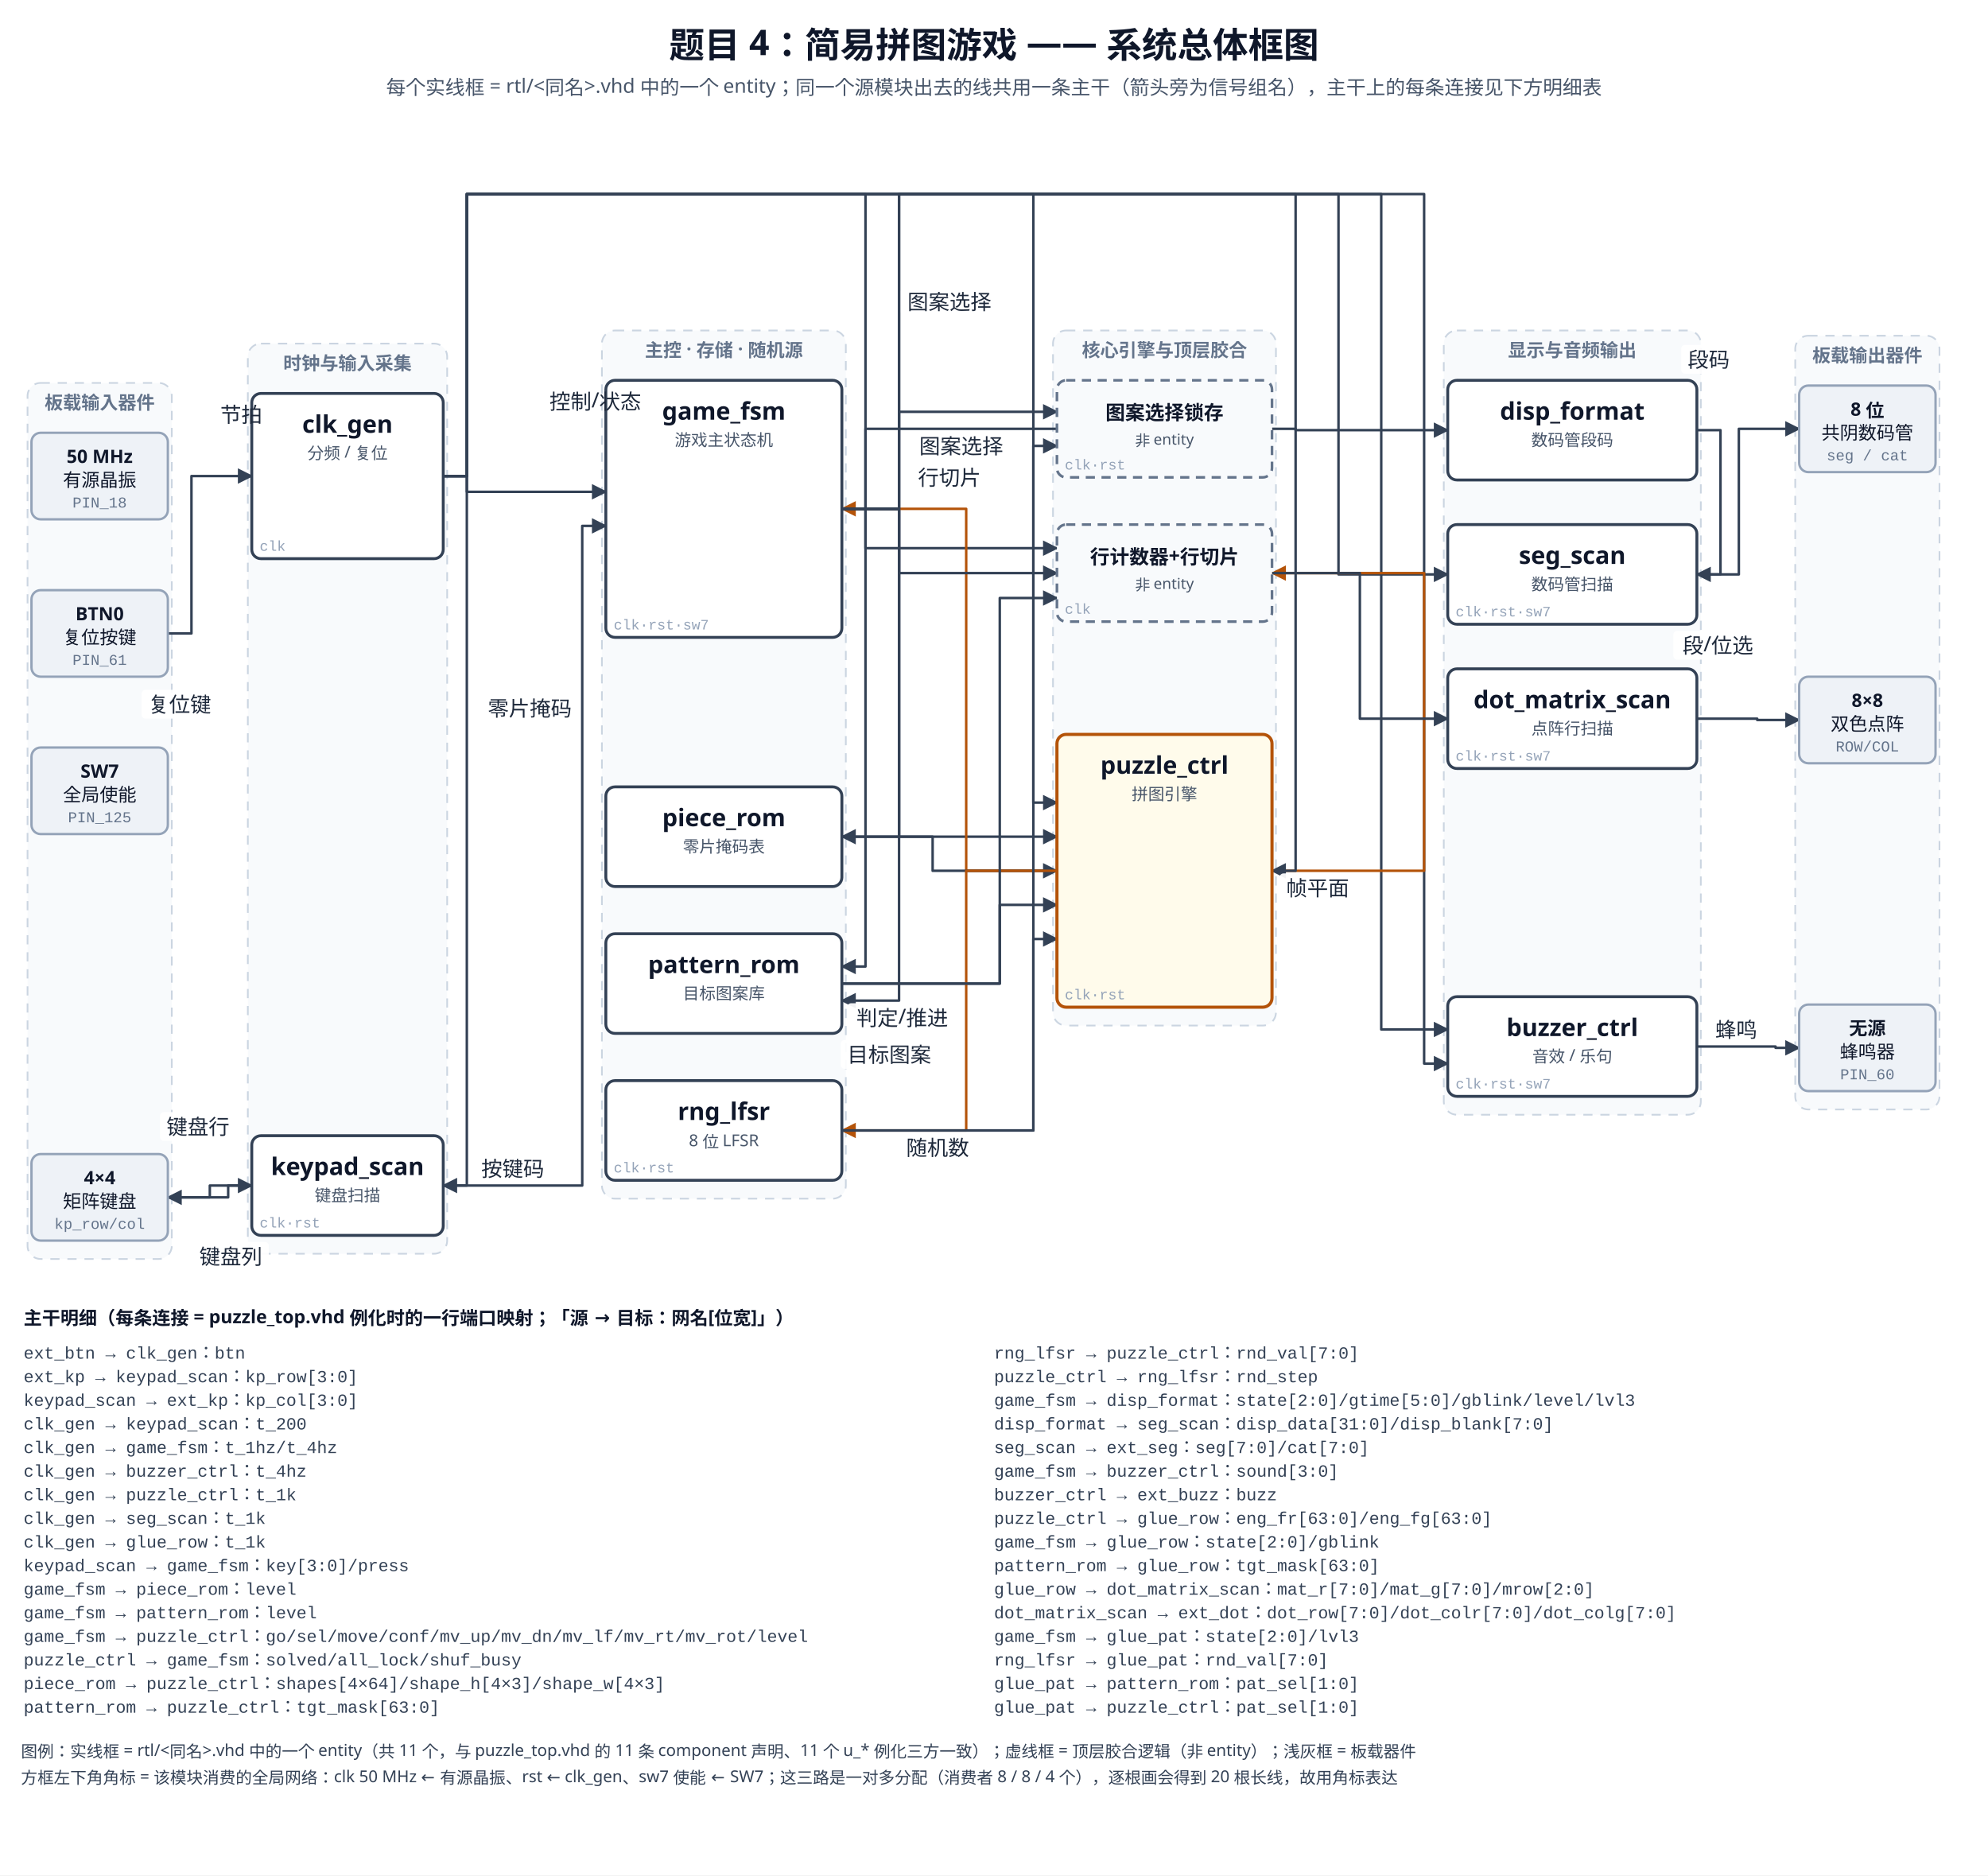
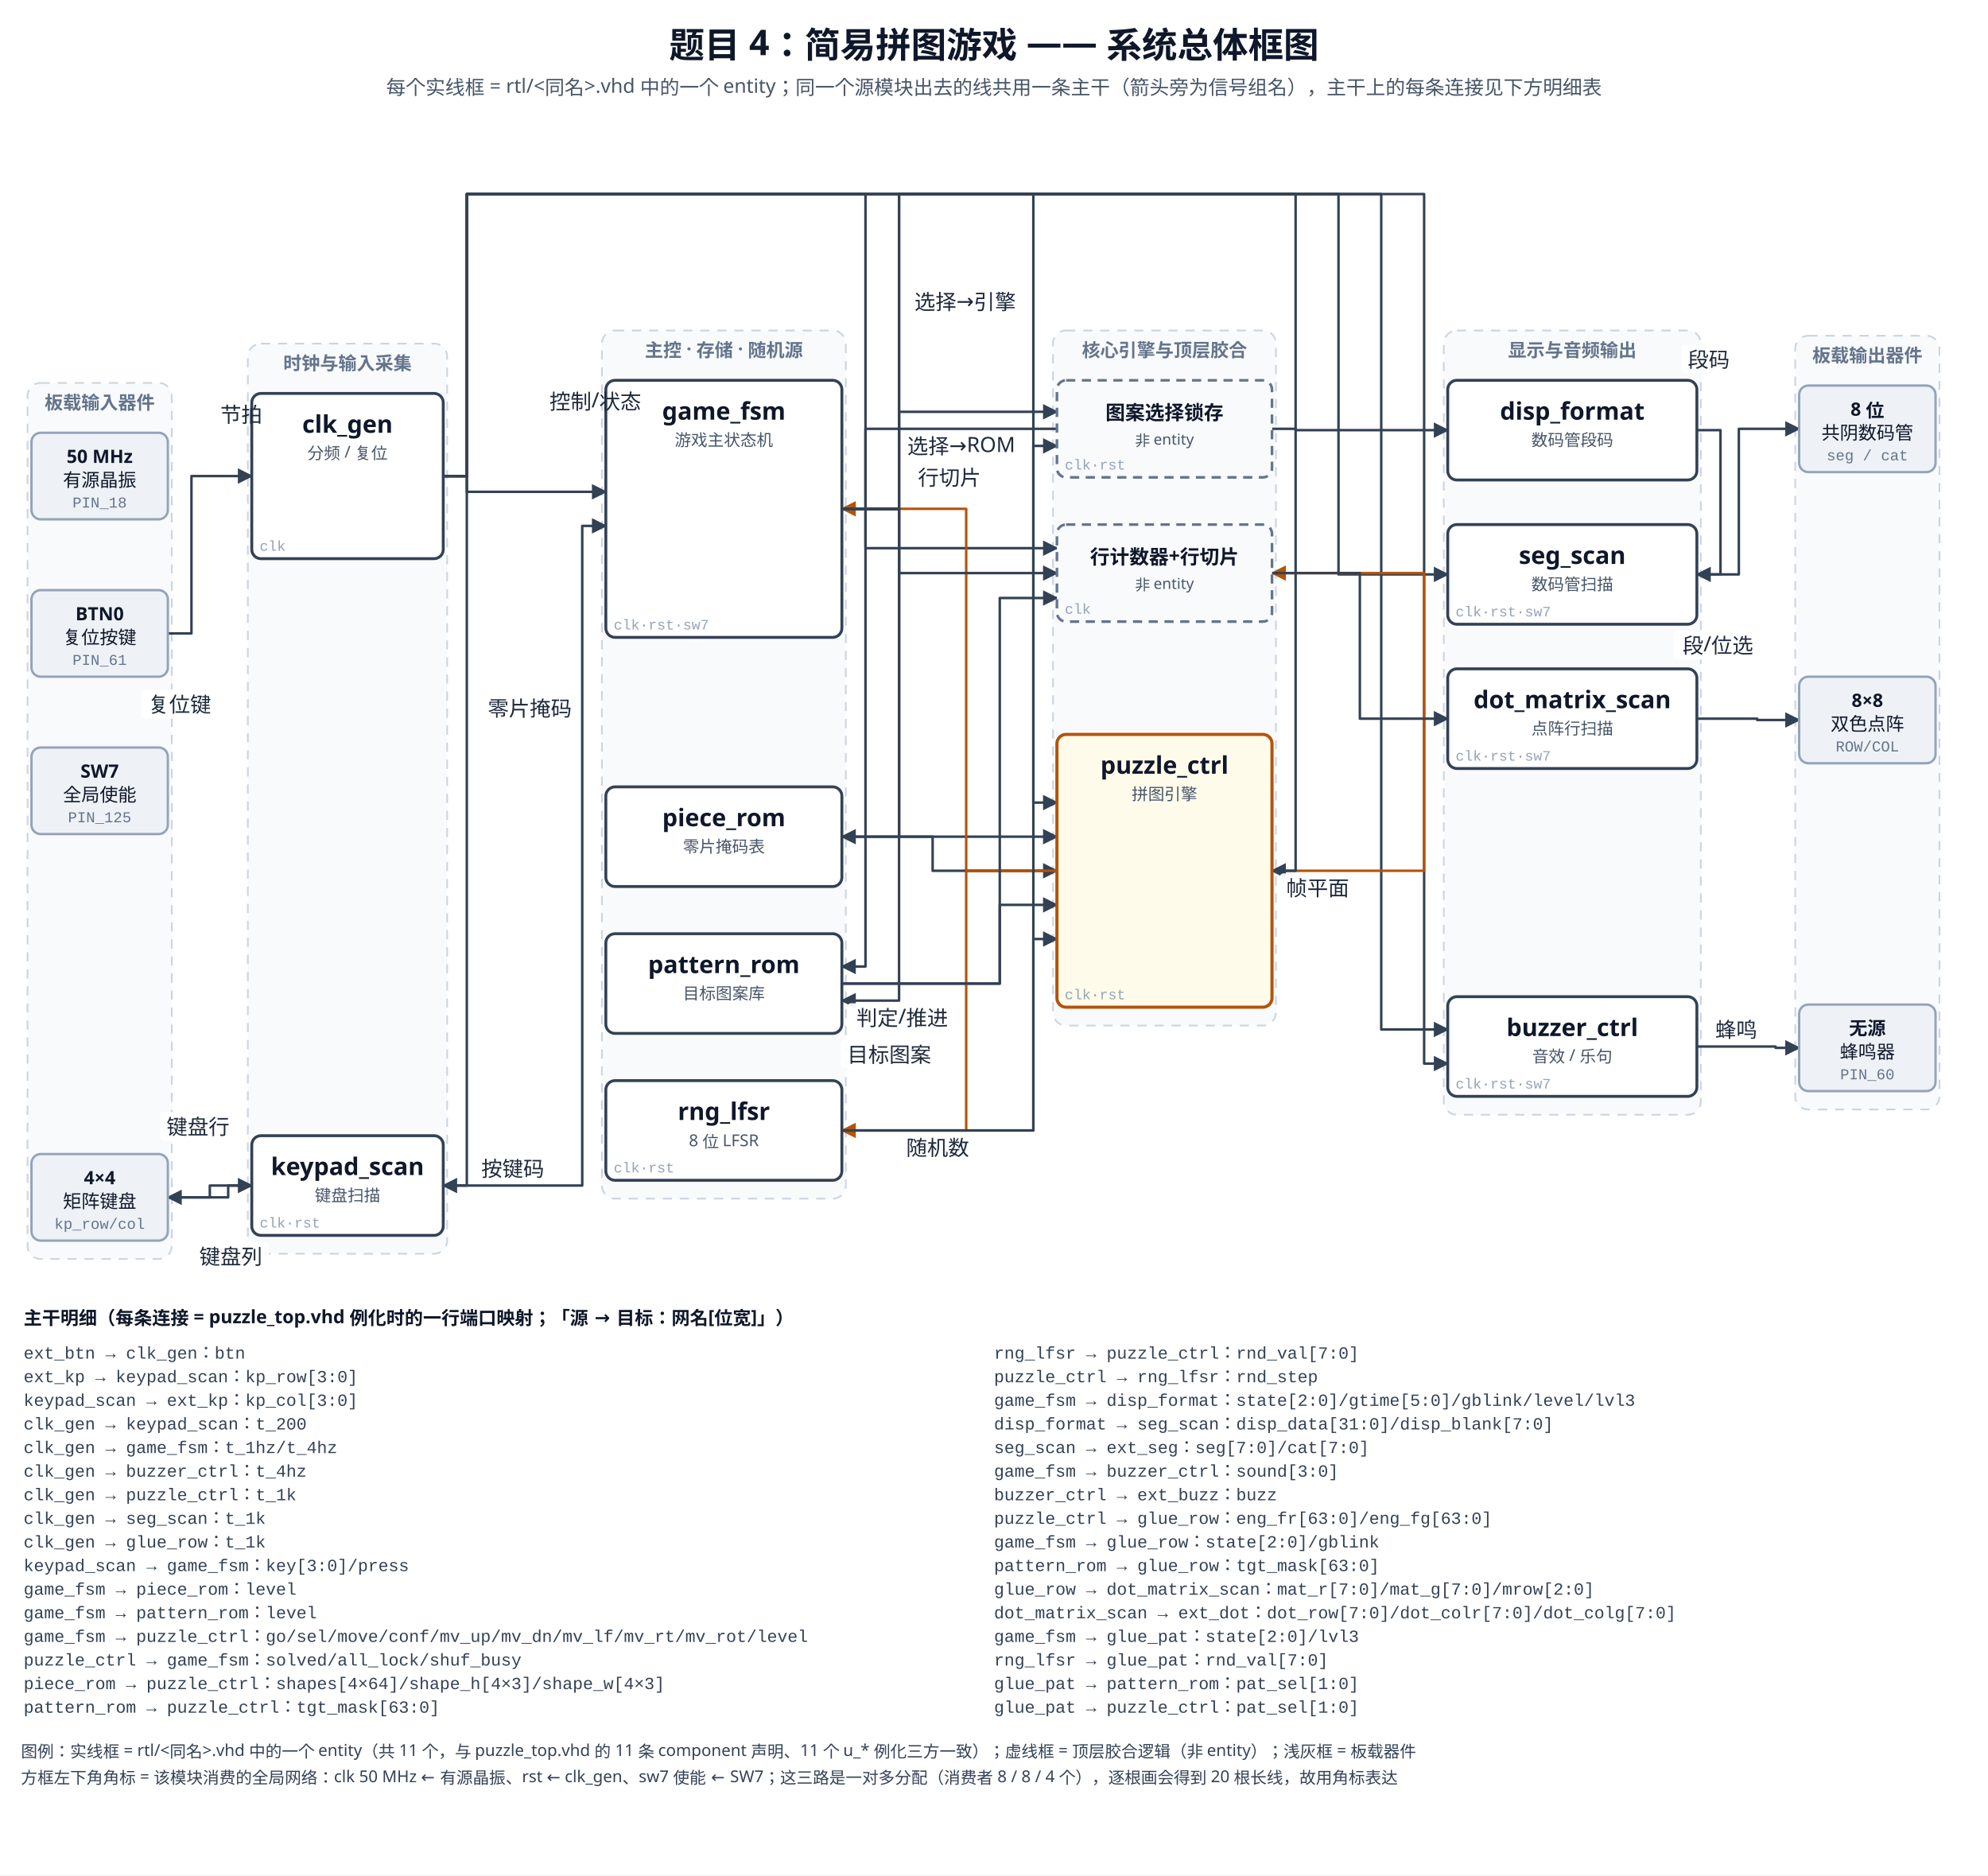
<svg xmlns="http://www.w3.org/2000/svg" width="1516" height="1430" viewBox="0 0 1516 1430">
  <defs>
    <marker id="ar" viewBox="0 0 10 10" refX="9" refY="5" markerWidth="6.2" markerHeight="6.2" orient="auto-start-reverse">
      <path d="M 0 0 L 10 5 L 0 10 z" fill="#334155" />
    </marker>
    <marker id="ar2" viewBox="0 0 10 10" refX="9" refY="5" markerWidth="6.2" markerHeight="6.2" orient="auto-start-reverse">
      <path d="M 0 0 L 10 5 L 0 10 z" fill="#b45309" />
    </marker>
  </defs>
  <rect width="1516" height="1430" fill="#ffffff" />
  <text x="758" y="44" font-family="Microsoft YaHei, SimSun, sans-serif" font-size="27" font-weight="bold" fill="#0f172a" text-anchor="middle">题目 4：简易拼图游戏 —— 系统总体框图</text>
  <text x="758" y="72" font-family="Microsoft YaHei, SimSun, sans-serif" font-size="15" fill="#475569" text-anchor="middle">每个实线框 = rtl/&lt;同名&gt;.vhd 中的一个 entity；同一个源模块出去的线共用一条主干（箭头旁为信号组名），主干上的每条连接见下方明细表</text>
  <rect x="21" y="292" width="110" height="668" rx="10" fill="#f8fafc" stroke="#cbd5e1" stroke-width="1.3" stroke-dasharray="7 6" />
  <text x="76" y="312" font-family="Microsoft YaHei, SimSun, sans-serif" font-size="14" font-weight="bold" fill="#64748b" text-anchor="middle">板载输入器件</text>
  <rect x="189" y="262" width="152" height="694" rx="10" fill="#f8fafc" stroke="#cbd5e1" stroke-width="1.3" stroke-dasharray="7 6" />
  <text x="265" y="282" font-family="Microsoft YaHei, SimSun, sans-serif" font-size="14" font-weight="bold" fill="#64748b" text-anchor="middle">时钟与输入采集</text>
  <rect x="459" y="252" width="186" height="662" rx="10" fill="#f8fafc" stroke="#cbd5e1" stroke-width="1.3" stroke-dasharray="7 6" />
  <text x="552" y="272" font-family="Microsoft YaHei, SimSun, sans-serif" font-size="14" font-weight="bold" fill="#64748b" text-anchor="middle">主控 · 存储 · 随机源</text>
  <rect x="803" y="252" width="170" height="530" rx="10" fill="#f8fafc" stroke="#cbd5e1" stroke-width="1.3" stroke-dasharray="7 6" />
  <text x="888" y="272" font-family="Microsoft YaHei, SimSun, sans-serif" font-size="14" font-weight="bold" fill="#64748b" text-anchor="middle">核心引擎与顶层胶合</text>
  <rect x="1101" y="252" width="196" height="598" rx="10" fill="#f8fafc" stroke="#cbd5e1" stroke-width="1.3" stroke-dasharray="7 6" />
  <text x="1199" y="272" font-family="Microsoft YaHei, SimSun, sans-serif" font-size="14" font-weight="bold" fill="#64748b" text-anchor="middle">显示与音频输出</text>
  <rect x="1369" y="256" width="110" height="590" rx="10" fill="#f8fafc" stroke="#cbd5e1" stroke-width="1.3" stroke-dasharray="7 6" />
  <text x="1424" y="276" font-family="Microsoft YaHei, SimSun, sans-serif" font-size="14" font-weight="bold" fill="#64748b" text-anchor="middle">板载输出器件</text>
  <path d="M 128.0 483.0 L 146.0 483.0 L 146.0 363.0 L 192.0 363.0" fill="none" stroke="#334155" stroke-width="1.9" stroke-linejoin="round" marker-end="url(#ar)" />
  <path d="M 128.0 913.0 L 174.0 913.0 L 174.0 904.0 L 192.0 904.0" fill="none" stroke="#334155" stroke-width="1.9" stroke-linejoin="round" marker-end="url(#ar)" />
  <path d="M 192.0 904.0 L 160.0 904.0 L 160.0 913.0 L 128.0 913.0" fill="none" stroke="#334155" stroke-width="1.9" stroke-linejoin="round" marker-end="url(#ar)" />
  <path d="M 338.0 363.0 L 356.0 363.0 L 356.0 904.0 L 338.0 904.0" fill="none" stroke="#334155" stroke-width="1.9" stroke-linejoin="round" marker-end="url(#ar)" />
  <path d="M 338.0 363.0 L 356.0 363.0 L 356.0 375.0 L 462.0 375.0" fill="none" stroke="#334155" stroke-width="1.9" stroke-linejoin="round" marker-end="url(#ar)" />
  <path d="M 338.0 363.0 L 356.0 363.0 L 356.0 148.0 L 1053.3 148.0 L 1053.3 785.0 L 1104.0 785.0" fill="none" stroke="#334155" stroke-width="1.9" stroke-linejoin="round" marker-end="url(#ar)" />
  <path d="M 338.0 363.0 L 356.0 363.0 L 356.0 148.0 L 788.0 148.0 L 788.0 612.0 L 806.0 612.0" fill="none" stroke="#334155" stroke-width="1.9" stroke-linejoin="round" marker-end="url(#ar)" />
  <path d="M 338.0 363.0 L 356.0 363.0 L 356.0 148.0 L 1020.7 148.0 L 1020.7 438.0 L 1104.0 438.0" fill="none" stroke="#334155" stroke-width="1.9" stroke-linejoin="round" marker-end="url(#ar)" />
  <path d="M 338.0 363.0 L 356.0 363.0 L 356.0 148.0 L 660.0 148.0 L 660.0 418.0 L 806.0 418.0" fill="none" stroke="#334155" stroke-width="1.9" stroke-linejoin="round" marker-end="url(#ar)" />
  <path d="M 338.0 904.0 L 444.0 904.0 L 444.0 401.0 L 462.0 401.0" fill="none" stroke="#334155" stroke-width="1.9" stroke-linejoin="round" marker-end="url(#ar)" />
  <path d="M 642.0 388.0 L 685.6 388.0 L 685.6 638.0 L 642.0 638.0" fill="none" stroke="#334155" stroke-width="1.9" stroke-linejoin="round" marker-end="url(#ar)" />
  <path d="M 642.0 388.0 L 685.6 388.0 L 685.6 763.0 L 642.0 763.0" fill="none" stroke="#334155" stroke-width="1.9" stroke-linejoin="round" marker-end="url(#ar)" />
  <path d="M 642.0 388.0 L 685.6 388.0 L 685.6 638.0 L 806.0 638.0" fill="none" stroke="#334155" stroke-width="1.9" stroke-linejoin="round" marker-end="url(#ar)" />
  <path d="M 806.0 664.0 L 736.8 664.0 L 736.8 388.0 L 642.0 388.0" fill="none" stroke="#b45309" stroke-width="1.9" stroke-linejoin="round" marker-end="url(#ar2)" />
  <path d="M 642.0 638.0 L 711.2 638.0 L 711.2 664.0 L 806.0 664.0" fill="none" stroke="#334155" stroke-width="1.9" stroke-linejoin="round" marker-end="url(#ar)" />
  <path d="M 642.0 750.0 L 762.4 750.0 L 762.4 690.0 L 806.0 690.0" fill="none" stroke="#334155" stroke-width="1.9" stroke-linejoin="round" marker-end="url(#ar)" />
  <path d="M 642.0 862.0 L 788.0 862.0 L 788.0 716.0 L 806.0 716.0" fill="none" stroke="#334155" stroke-width="1.9" stroke-linejoin="round" marker-end="url(#ar)" />
  <path d="M 806.0 664.0 L 736.8 664.0 L 736.8 862.0 L 642.0 862.0" fill="none" stroke="#b45309" stroke-width="1.9" stroke-linejoin="round" marker-end="url(#ar2)" />
  <path d="M 642.0 388.0 L 685.6 388.0 L 685.6 148.0 L 988.0 148.0 L 988.0 328.0 L 1104.0 328.0" fill="none" stroke="#334155" stroke-width="1.9" stroke-linejoin="round" marker-end="url(#ar)" />
  <path d="M 1294.0 328.0 L 1312.0 328.0 L 1312.0 438.0 L 1294.0 438.0" fill="none" stroke="#334155" stroke-width="1.9" stroke-linejoin="round" marker-end="url(#ar)" />
  <path d="M 1294.0 438.0 L 1326.0 438.0 L 1326.0 327.0 L 1372.0 327.0" fill="none" stroke="#334155" stroke-width="1.9" stroke-linejoin="round" marker-end="url(#ar)" />
  <path d="M 642.0 388.0 L 685.6 388.0 L 685.6 148.0 L 1086.0 148.0 L 1086.0 811.0 L 1104.0 811.0" fill="none" stroke="#334155" stroke-width="1.9" stroke-linejoin="round" marker-end="url(#ar)" />
  <path d="M 1294.0 798.0 L 1354.0 798.0 L 1354.0 799.0 L 1372.0 799.0" fill="none" stroke="#334155" stroke-width="1.9" stroke-linejoin="round" marker-end="url(#ar)" />
  <path d="M 970.0 664.0 L 1086.0 664.0 L 1086.0 437.0 L 970.0 437.0" fill="none" stroke="#b45309" stroke-width="1.9" stroke-linejoin="round" marker-end="url(#ar2)" />
  <path d="M 642.0 388.0 L 685.6 388.0 L 685.6 437.0 L 806.0 437.0" fill="none" stroke="#334155" stroke-width="1.9" stroke-linejoin="round" marker-end="url(#ar)" />
  <path d="M 642.0 750.0 L 762.4 750.0 L 762.4 456.0 L 806.0 456.0" fill="none" stroke="#334155" stroke-width="1.9" stroke-linejoin="round" marker-end="url(#ar)" />
  <path d="M 970.0 437.0 L 1037.0 437.0 L 1037.0 548.0 L 1104.0 548.0" fill="none" stroke="#334155" stroke-width="1.9" stroke-linejoin="round" marker-end="url(#ar)" />
  <path d="M 1294.0 548.0 L 1340.0 548.0 L 1340.0 549.0 L 1372.0 549.0" fill="none" stroke="#334155" stroke-width="1.9" stroke-linejoin="round" marker-end="url(#ar)" />
  <path d="M 642.0 388.0 L 685.6 388.0 L 685.6 314.0 L 806.0 314.0" fill="none" stroke="#334155" stroke-width="1.9" stroke-linejoin="round" marker-end="url(#ar)" />
  <path d="M 642.0 862.0 L 788.0 862.0 L 788.0 340.0 L 806.0 340.0" fill="none" stroke="#334155" stroke-width="1.9" stroke-linejoin="round" marker-end="url(#ar)" />
  <path d="M 806.0 327.0 L 660.0 327.0 L 660.0 737.0 L 642.0 737.0" fill="none" stroke="#334155" stroke-width="1.9" stroke-linejoin="round" marker-end="url(#ar)" />
  <path d="M 970.0 327.0 L 988.0 327.0 L 988.0 664.0 L 970.0 664.0" fill="none" stroke="#334155" stroke-width="1.9" stroke-linejoin="round" marker-end="url(#ar)" />
  <rect x="192" y="300" width="146" height="126" rx="7" fill="#ffffff" stroke="#334155" stroke-width="2.2" />
  <text x="265" y="330" font-family="Microsoft YaHei, SimSun, sans-serif" font-size="18.5" font-weight="bold" fill="#0f172a" text-anchor="middle">clk_gen</text>
  <text x="265" y="350" font-family="Microsoft YaHei, SimSun, sans-serif" font-size="12.5" fill="#475569" text-anchor="middle">分频 / 复位</text>
  <text x="198" y="420" font-family="Consolas, Courier New, monospace" font-size="11.0" fill="#94a3b8">clk</text>
  <rect x="192" y="866" width="146" height="76" rx="7" fill="#ffffff" stroke="#334155" stroke-width="2.2" />
  <text x="265" y="896" font-family="Microsoft YaHei, SimSun, sans-serif" font-size="18.5" font-weight="bold" fill="#0f172a" text-anchor="middle">keypad_scan</text>
  <text x="265" y="916" font-family="Microsoft YaHei, SimSun, sans-serif" font-size="12.5" fill="#475569" text-anchor="middle">键盘扫描</text>
  <text x="198" y="936" font-family="Consolas, Courier New, monospace" font-size="11.0" fill="#94a3b8">clk·rst</text>
  <rect x="462" y="290" width="180" height="196" rx="7" fill="#ffffff" stroke="#334155" stroke-width="2.2" />
  <text x="552" y="320" font-family="Microsoft YaHei, SimSun, sans-serif" font-size="18.5" font-weight="bold" fill="#0f172a" text-anchor="middle">game_fsm</text>
  <text x="552" y="340" font-family="Microsoft YaHei, SimSun, sans-serif" font-size="12.5" fill="#475569" text-anchor="middle">游戏主状态机</text>
  <text x="468" y="480" font-family="Consolas, Courier New, monospace" font-size="11.0" fill="#94a3b8">clk·rst·sw7</text>
  <rect x="462" y="600" width="180" height="76" rx="7" fill="#ffffff" stroke="#334155" stroke-width="2.2" />
  <text x="552" y="630" font-family="Microsoft YaHei, SimSun, sans-serif" font-size="18.5" font-weight="bold" fill="#0f172a" text-anchor="middle">piece_rom</text>
  <text x="552" y="650" font-family="Microsoft YaHei, SimSun, sans-serif" font-size="12.5" fill="#475569" text-anchor="middle">零片掩码表</text>
  <rect x="462" y="712" width="180" height="76" rx="7" fill="#ffffff" stroke="#334155" stroke-width="2.2" />
  <text x="552" y="742" font-family="Microsoft YaHei, SimSun, sans-serif" font-size="18.5" font-weight="bold" fill="#0f172a" text-anchor="middle">pattern_rom</text>
  <text x="552" y="762" font-family="Microsoft YaHei, SimSun, sans-serif" font-size="12.5" fill="#475569" text-anchor="middle">目标图案库</text>
  <rect x="462" y="824" width="180" height="76" rx="7" fill="#ffffff" stroke="#334155" stroke-width="2.2" />
  <text x="552" y="854" font-family="Microsoft YaHei, SimSun, sans-serif" font-size="18.5" font-weight="bold" fill="#0f172a" text-anchor="middle">rng_lfsr</text>
  <text x="552" y="874" font-family="Microsoft YaHei, SimSun, sans-serif" font-size="12.5" fill="#475569" text-anchor="middle">8 位 LFSR</text>
  <text x="468" y="894" font-family="Consolas, Courier New, monospace" font-size="11.0" fill="#94a3b8">clk·rst</text>
  <rect x="806" y="560" width="164" height="208" rx="7" fill="#fffbeb" stroke="#b45309" stroke-width="2.4" />
  <text x="888" y="590" font-family="Microsoft YaHei, SimSun, sans-serif" font-size="18.5" font-weight="bold" fill="#0f172a" text-anchor="middle">puzzle_ctrl</text>
  <text x="888" y="610" font-family="Microsoft YaHei, SimSun, sans-serif" font-size="12.5" fill="#475569" text-anchor="middle">拼图引擎</text>
  <text x="812" y="762" font-family="Consolas, Courier New, monospace" font-size="11.0" fill="#94a3b8">clk·rst</text>
  <rect x="1104" y="290" width="190" height="76" rx="7" fill="#ffffff" stroke="#334155" stroke-width="2.2" />
  <text x="1199" y="320" font-family="Microsoft YaHei, SimSun, sans-serif" font-size="18.5" font-weight="bold" fill="#0f172a" text-anchor="middle">disp_format</text>
  <text x="1199" y="340" font-family="Microsoft YaHei, SimSun, sans-serif" font-size="12.5" fill="#475569" text-anchor="middle">数码管段码</text>
  <rect x="1104" y="400" width="190" height="76" rx="7" fill="#ffffff" stroke="#334155" stroke-width="2.2" />
  <text x="1199" y="430" font-family="Microsoft YaHei, SimSun, sans-serif" font-size="18.5" font-weight="bold" fill="#0f172a" text-anchor="middle">seg_scan</text>
  <text x="1199" y="450" font-family="Microsoft YaHei, SimSun, sans-serif" font-size="12.5" fill="#475569" text-anchor="middle">数码管扫描</text>
  <text x="1110" y="470" font-family="Consolas, Courier New, monospace" font-size="11.0" fill="#94a3b8">clk·rst·sw7</text>
  <rect x="1104" y="510" width="190" height="76" rx="7" fill="#ffffff" stroke="#334155" stroke-width="2.2" />
  <text x="1199" y="540" font-family="Microsoft YaHei, SimSun, sans-serif" font-size="18.5" font-weight="bold" fill="#0f172a" text-anchor="middle">dot_matrix_scan</text>
  <text x="1199" y="560" font-family="Microsoft YaHei, SimSun, sans-serif" font-size="12.5" fill="#475569" text-anchor="middle">点阵行扫描</text>
  <text x="1110" y="580" font-family="Consolas, Courier New, monospace" font-size="11.0" fill="#94a3b8">clk·rst·sw7</text>
  <rect x="1104" y="760" width="190" height="76" rx="7" fill="#ffffff" stroke="#334155" stroke-width="2.2" />
  <text x="1199" y="790" font-family="Microsoft YaHei, SimSun, sans-serif" font-size="18.5" font-weight="bold" fill="#0f172a" text-anchor="middle">buzzer_ctrl</text>
  <text x="1199" y="810" font-family="Microsoft YaHei, SimSun, sans-serif" font-size="12.5" fill="#475569" text-anchor="middle">音效 / 乐句</text>
  <text x="1110" y="830" font-family="Consolas, Courier New, monospace" font-size="11.0" fill="#94a3b8">clk·rst·sw7</text>
  <rect x="24" y="330" width="104" height="66" rx="7" fill="#eef2f7" stroke="#94a3b8" stroke-width="1.8" />
  <text x="76" y="353" font-family="Microsoft YaHei, SimSun, sans-serif" font-size="14" font-weight="bold" fill="#0f172a" text-anchor="middle">50 MHz</text>
  <text x="76" y="371" font-family="Microsoft YaHei, SimSun, sans-serif" font-size="14" fill="#0f172a" text-anchor="middle">有源晶振</text>
  <text x="76" y="387" font-family="Consolas, Courier New, monospace" font-size="11.5" fill="#64748b" text-anchor="middle">PIN_18</text>
  <rect x="24" y="450" width="104" height="66" rx="7" fill="#eef2f7" stroke="#94a3b8" stroke-width="1.8" />
  <text x="76" y="473" font-family="Microsoft YaHei, SimSun, sans-serif" font-size="14" font-weight="bold" fill="#0f172a" text-anchor="middle">BTN0</text>
  <text x="76" y="491" font-family="Microsoft YaHei, SimSun, sans-serif" font-size="14" fill="#0f172a" text-anchor="middle">复位按键</text>
  <text x="76" y="507" font-family="Consolas, Courier New, monospace" font-size="11.5" fill="#64748b" text-anchor="middle">PIN_61</text>
  <rect x="24" y="570" width="104" height="66" rx="7" fill="#eef2f7" stroke="#94a3b8" stroke-width="1.8" />
  <text x="76" y="593" font-family="Microsoft YaHei, SimSun, sans-serif" font-size="14" font-weight="bold" fill="#0f172a" text-anchor="middle">SW7</text>
  <text x="76" y="611" font-family="Microsoft YaHei, SimSun, sans-serif" font-size="14" fill="#0f172a" text-anchor="middle">全局使能</text>
  <text x="76" y="627" font-family="Consolas, Courier New, monospace" font-size="11.5" fill="#64748b" text-anchor="middle">PIN_125</text>
  <rect x="24" y="880" width="104" height="66" rx="7" fill="#eef2f7" stroke="#94a3b8" stroke-width="1.8" />
  <text x="76" y="903" font-family="Microsoft YaHei, SimSun, sans-serif" font-size="14" font-weight="bold" fill="#0f172a" text-anchor="middle">4×4</text>
  <text x="76" y="921" font-family="Microsoft YaHei, SimSun, sans-serif" font-size="14" fill="#0f172a" text-anchor="middle">矩阵键盘</text>
  <text x="76" y="937" font-family="Consolas, Courier New, monospace" font-size="11.5" fill="#64748b" text-anchor="middle">kp_row/col</text>
  <rect x="1372" y="294" width="104" height="66" rx="7" fill="#eef2f7" stroke="#94a3b8" stroke-width="1.8" />
  <text x="1424" y="317" font-family="Microsoft YaHei, SimSun, sans-serif" font-size="14" font-weight="bold" fill="#0f172a" text-anchor="middle">8 位</text>
  <text x="1424" y="335" font-family="Microsoft YaHei, SimSun, sans-serif" font-size="14" fill="#0f172a" text-anchor="middle">共阴数码管</text>
  <text x="1424" y="351" font-family="Consolas, Courier New, monospace" font-size="11.5" fill="#64748b" text-anchor="middle">seg / cat</text>
  <rect x="1372" y="516" width="104" height="66" rx="7" fill="#eef2f7" stroke="#94a3b8" stroke-width="1.8" />
  <text x="1424" y="539" font-family="Microsoft YaHei, SimSun, sans-serif" font-size="14" font-weight="bold" fill="#0f172a" text-anchor="middle">8×8</text>
  <text x="1424" y="557" font-family="Microsoft YaHei, SimSun, sans-serif" font-size="14" fill="#0f172a" text-anchor="middle">双色点阵</text>
  <text x="1424" y="573" font-family="Consolas, Courier New, monospace" font-size="11.5" fill="#64748b" text-anchor="middle">ROW/COL</text>
  <rect x="1372" y="766" width="104" height="66" rx="7" fill="#eef2f7" stroke="#94a3b8" stroke-width="1.8" />
  <text x="1424" y="789" font-family="Microsoft YaHei, SimSun, sans-serif" font-size="14" font-weight="bold" fill="#0f172a" text-anchor="middle">无源</text>
  <text x="1424" y="807" font-family="Microsoft YaHei, SimSun, sans-serif" font-size="14" fill="#0f172a" text-anchor="middle">蜂鸣器</text>
  <text x="1424" y="823" font-family="Consolas, Courier New, monospace" font-size="11.5" fill="#64748b" text-anchor="middle">PIN_60</text>
  <rect x="806" y="400" width="164" height="74" rx="7" fill="#f8fafc" stroke="#64748b" stroke-width="2.0" stroke-dasharray="7 5" />
  <text x="888" y="430" font-family="Microsoft YaHei, SimSun, sans-serif" font-size="15.0" font-weight="bold" fill="#0f172a" text-anchor="middle">行计数器+行切片</text>
  <text x="888" y="450" font-family="Microsoft YaHei, SimSun, sans-serif" font-size="11.5" fill="#475569" text-anchor="middle">非 entity</text>
  <text x="812" y="468" font-family="Consolas, Courier New, monospace" font-size="11.0" fill="#94a3b8">clk</text>
  <rect x="806" y="290" width="164" height="74" rx="7" fill="#f8fafc" stroke="#64748b" stroke-width="2.0" stroke-dasharray="7 5" />
  <text x="888" y="320" font-family="Microsoft YaHei, SimSun, sans-serif" font-size="15.0" font-weight="bold" fill="#0f172a" text-anchor="middle">图案选择锁存</text>
  <text x="888" y="340" font-family="Microsoft YaHei, SimSun, sans-serif" font-size="11.5" fill="#475569" text-anchor="middle">非 entity</text>
  <text x="812" y="358" font-family="Consolas, Courier New, monospace" font-size="11.0" fill="#94a3b8">clk·rst</text>
  <rect x="108.0" y="526.0" width="58.0" height="22" rx="3" fill="#ffffff" fill-opacity="0.93" />
  <text x="137.0" y="543.0" font-family="Microsoft YaHei, SimSun, sans-serif" font-size="16.0" fill="#1e293b" text-anchor="middle">复位键</text>
  <rect x="122.0" y="848.0" width="58.0" height="22" rx="3" fill="#ffffff" fill-opacity="0.93" />
  <text x="151.0" y="865.0" font-family="Microsoft YaHei, SimSun, sans-serif" font-size="16.0" fill="#1e293b" text-anchor="middle">键盘行</text>
  <rect x="147.0" y="947.0" width="58.0" height="22" rx="3" fill="#ffffff" fill-opacity="0.93" />
  <text x="176.0" y="964.0" font-family="Microsoft YaHei, SimSun, sans-serif" font-size="16.0" fill="#1e293b" text-anchor="middle">键盘列</text>
  <rect x="142.0" y="305.0" width="42.0" height="22" rx="3" fill="#ffffff" fill-opacity="0.93" />
  <text x="184.0" y="322.0" font-family="Microsoft YaHei, SimSun, sans-serif" font-size="16.0" fill="#1e293b" text-anchor="middle">节拍</text>
  <rect x="362.0" y="880.0" width="58.0" height="22" rx="3" fill="#ffffff" fill-opacity="0.93" />
  <text x="391.0" y="897.0" font-family="Microsoft YaHei, SimSun, sans-serif" font-size="16.0" fill="#1e293b" text-anchor="middle">按键码</text>
  <rect x="370.1" y="295.0" width="83.9" height="22" rx="3" fill="#ffffff" fill-opacity="0.93" />
  <text x="454.0" y="312.0" font-family="Microsoft YaHei, SimSun, sans-serif" font-size="16.0" fill="#1e293b" text-anchor="middle">控制/状态</text>
  <rect x="646.0" y="765.0" width="83.9" height="22" rx="3" fill="#ffffff" fill-opacity="0.93" />
  <text x="688.0" y="782.0" font-family="Microsoft YaHei, SimSun, sans-serif" font-size="16.0" fill="#1e293b" text-anchor="middle">判定/推进</text>
  <rect x="367.0" y="529.0" width="74.0" height="22" rx="3" fill="#ffffff" fill-opacity="0.93" />
  <text x="404.0" y="546.0" font-family="Microsoft YaHei, SimSun, sans-serif" font-size="16.0" fill="#1e293b" text-anchor="middle">零片掩码</text>
  <rect x="641.1" y="793.0" width="74.0" height="22" rx="3" fill="#ffffff" fill-opacity="0.93" />
  <text x="678.1" y="810.0" font-family="Microsoft YaHei, SimSun, sans-serif" font-size="16.0" fill="#1e293b" text-anchor="middle">目标图案</text>
  <rect x="686.0" y="864.0" width="58.0" height="22" rx="3" fill="#ffffff" fill-opacity="0.93" />
  <text x="715.0" y="881.0" font-family="Microsoft YaHei, SimSun, sans-serif" font-size="16.0" fill="#1e293b" text-anchor="middle">随机数</text>
  <rect x="1282.0" y="263.0" width="42.0" height="22" rx="3" fill="#ffffff" fill-opacity="0.93" />
  <text x="1303.0" y="280.0" font-family="Microsoft YaHei, SimSun, sans-serif" font-size="16.0" fill="#1e293b" text-anchor="middle">段码</text>
  <rect x="1276.0" y="481.0" width="67.9" height="22" rx="3" fill="#ffffff" fill-opacity="0.93" />
  <text x="1310.0" y="498.0" font-family="Microsoft YaHei, SimSun, sans-serif" font-size="16.0" fill="#1e293b" text-anchor="middle">段/位选</text>
  <rect x="1303.0" y="774.0" width="42.0" height="22" rx="3" fill="#ffffff" fill-opacity="0.93" />
  <text x="1324.0" y="791.0" font-family="Microsoft YaHei, SimSun, sans-serif" font-size="16.0" fill="#1e293b" text-anchor="middle">蜂鸣</text>
  <rect x="975.8" y="666.0" width="58.0" height="22" rx="3" fill="#ffffff" fill-opacity="0.93" />
  <text x="1004.8" y="683.0" font-family="Microsoft YaHei, SimSun, sans-serif" font-size="16.0" fill="#1e293b" text-anchor="middle">帧平面</text>
  <rect x="695.0" y="353.0" width="58.0" height="22" rx="3" fill="#ffffff" fill-opacity="0.93" />
  <text x="724.0" y="370.0" font-family="Microsoft YaHei, SimSun, sans-serif" font-size="16.0" fill="#1e293b" text-anchor="middle">行切片</text>
-   <rect x="696.0" y="329.0" width="74.0" height="22" rx="3" fill="#ffffff" fill-opacity="0.93" />
-   <text x="733.0" y="346.0" font-family="Microsoft YaHei, SimSun, sans-serif" font-size="16.0" fill="#1e293b" text-anchor="middle">图案选择</text>
-   <rect x="687.0" y="219.0" width="74.0" height="22" rx="3" fill="#ffffff" fill-opacity="0.93" />
-   <text x="724.0" y="236.0" font-family="Microsoft YaHei, SimSun, sans-serif" font-size="16.0" fill="#1e293b" text-anchor="middle">图案选择</text>
+   <rect x="692.2" y="329.0" width="81.7" height="22" rx="3" fill="#ffffff" fill-opacity="0.93" />
+   <text x="733.0" y="346.0" font-family="Microsoft YaHei, SimSun, sans-serif" font-size="16.0" fill="#1e293b" text-anchor="middle">选择→ROM</text>
+   <rect x="694.0" y="219.0" width="83.9" height="22" rx="3" fill="#ffffff" fill-opacity="0.93" />
+   <text x="736.0" y="236.0" font-family="Microsoft YaHei, SimSun, sans-serif" font-size="16.0" fill="#1e293b" text-anchor="middle">选择→引擎</text>
  <text x="18" y="1010" font-family="Microsoft YaHei, SimSun, sans-serif" font-size="14" font-weight="bold" fill="#0f172a">主干明细（每条连接 = puzzle_top.vhd 例化时的一行端口映射；「源 → 目标：网名[位宽]」）</text>
  <text x="18" y="1036" font-family="Consolas, Courier New, monospace" font-size="13.0" fill="#334155">ext_btn → clk_gen：btn</text>
  <text x="18" y="1054" font-family="Consolas, Courier New, monospace" font-size="13.0" fill="#334155">ext_kp → keypad_scan：kp_row[3:0]</text>
  <text x="18" y="1072" font-family="Consolas, Courier New, monospace" font-size="13.0" fill="#334155">keypad_scan → ext_kp：kp_col[3:0]</text>
  <text x="18" y="1090" font-family="Consolas, Courier New, monospace" font-size="13.0" fill="#334155">clk_gen → keypad_scan：t_200</text>
  <text x="18" y="1108" font-family="Consolas, Courier New, monospace" font-size="13.0" fill="#334155">clk_gen → game_fsm：t_1hz/t_4hz</text>
  <text x="18" y="1126" font-family="Consolas, Courier New, monospace" font-size="13.0" fill="#334155">clk_gen → buzzer_ctrl：t_4hz</text>
  <text x="18" y="1144" font-family="Consolas, Courier New, monospace" font-size="13.0" fill="#334155">clk_gen → puzzle_ctrl：t_1k</text>
  <text x="18" y="1162" font-family="Consolas, Courier New, monospace" font-size="13.0" fill="#334155">clk_gen → seg_scan：t_1k</text>
  <text x="18" y="1180" font-family="Consolas, Courier New, monospace" font-size="13.0" fill="#334155">clk_gen → glue_row：t_1k</text>
  <text x="18" y="1198" font-family="Consolas, Courier New, monospace" font-size="13.0" fill="#334155">keypad_scan → game_fsm：key[3:0]/press</text>
  <text x="18" y="1216" font-family="Consolas, Courier New, monospace" font-size="13.0" fill="#334155">game_fsm → piece_rom：level</text>
  <text x="18" y="1234" font-family="Consolas, Courier New, monospace" font-size="13.0" fill="#334155">game_fsm → pattern_rom：level</text>
  <text x="18" y="1252" font-family="Consolas, Courier New, monospace" font-size="13.0" fill="#334155">game_fsm → puzzle_ctrl：go/sel/move/conf/mv_up/mv_dn/mv_lf/mv_rt/mv_rot/level</text>
  <text x="18" y="1270" font-family="Consolas, Courier New, monospace" font-size="13.0" fill="#334155">puzzle_ctrl → game_fsm：solved/all_lock/shuf_busy</text>
  <text x="18" y="1288" font-family="Consolas, Courier New, monospace" font-size="13.0" fill="#334155">piece_rom → puzzle_ctrl：shapes[4×64]/shape_h[4×3]/shape_w[4×3]</text>
  <text x="18" y="1306" font-family="Consolas, Courier New, monospace" font-size="13.0" fill="#334155">pattern_rom → puzzle_ctrl：tgt_mask[63:0]</text>
  <text x="758" y="1036" font-family="Consolas, Courier New, monospace" font-size="13.0" fill="#334155">rng_lfsr → puzzle_ctrl：rnd_val[7:0]</text>
  <text x="758" y="1054" font-family="Consolas, Courier New, monospace" font-size="13.0" fill="#334155">puzzle_ctrl → rng_lfsr：rnd_step</text>
  <text x="758" y="1072" font-family="Consolas, Courier New, monospace" font-size="13.0" fill="#334155">game_fsm → disp_format：state[2:0]/gtime[5:0]/gblink/level/lvl3</text>
  <text x="758" y="1090" font-family="Consolas, Courier New, monospace" font-size="13.0" fill="#334155">disp_format → seg_scan：disp_data[31:0]/disp_blank[7:0]</text>
  <text x="758" y="1108" font-family="Consolas, Courier New, monospace" font-size="13.0" fill="#334155">seg_scan → ext_seg：seg[7:0]/cat[7:0]</text>
  <text x="758" y="1126" font-family="Consolas, Courier New, monospace" font-size="13.0" fill="#334155">game_fsm → buzzer_ctrl：sound[3:0]</text>
  <text x="758" y="1144" font-family="Consolas, Courier New, monospace" font-size="13.0" fill="#334155">buzzer_ctrl → ext_buzz：buzz</text>
  <text x="758" y="1162" font-family="Consolas, Courier New, monospace" font-size="13.0" fill="#334155">puzzle_ctrl → glue_row：eng_fr[63:0]/eng_fg[63:0]</text>
  <text x="758" y="1180" font-family="Consolas, Courier New, monospace" font-size="13.0" fill="#334155">game_fsm → glue_row：state[2:0]/gblink</text>
  <text x="758" y="1198" font-family="Consolas, Courier New, monospace" font-size="13.0" fill="#334155">pattern_rom → glue_row：tgt_mask[63:0]</text>
  <text x="758" y="1216" font-family="Consolas, Courier New, monospace" font-size="13.0" fill="#334155">glue_row → dot_matrix_scan：mat_r[7:0]/mat_g[7:0]/mrow[2:0]</text>
  <text x="758" y="1234" font-family="Consolas, Courier New, monospace" font-size="13.0" fill="#334155">dot_matrix_scan → ext_dot：dot_row[7:0]/dot_colr[7:0]/dot_colg[7:0]</text>
  <text x="758" y="1252" font-family="Consolas, Courier New, monospace" font-size="13.0" fill="#334155">game_fsm → glue_pat：state[2:0]/lvl3</text>
  <text x="758" y="1270" font-family="Consolas, Courier New, monospace" font-size="13.0" fill="#334155">rng_lfsr → glue_pat：rnd_val[7:0]</text>
  <text x="758" y="1288" font-family="Consolas, Courier New, monospace" font-size="13.0" fill="#334155">glue_pat → pattern_rom：pat_sel[1:0]</text>
  <text x="758" y="1306" font-family="Consolas, Courier New, monospace" font-size="13.0" fill="#334155">glue_pat → puzzle_ctrl：pat_sel[1:0]</text>
  <text x="16" y="1340" font-family="Microsoft YaHei, SimSun, sans-serif" font-size="12.5" fill="#334155">图例：实线框 = rtl/&lt;同名&gt;.vhd 中的一个 entity（共 11 个，与 puzzle_top.vhd 的 11 条 component 声明、11 个 u_* 例化三方一致）；虚线框 = 顶层胶合逻辑（非 entity）；浅灰框 = 板载器件</text>
  <text x="16" y="1360" font-family="Microsoft YaHei, SimSun, sans-serif" font-size="12.5" fill="#334155">方框左下角角标 = 该模块消费的全局网络：clk 50 MHz ← 有源晶振、rst ← clk_gen、sw7 使能 ← SW7；这三路是一对多分配（消费者 8 / 8 / 4 个），逐根画会得到 20 根长线，故用角标表达</text>
</svg>
